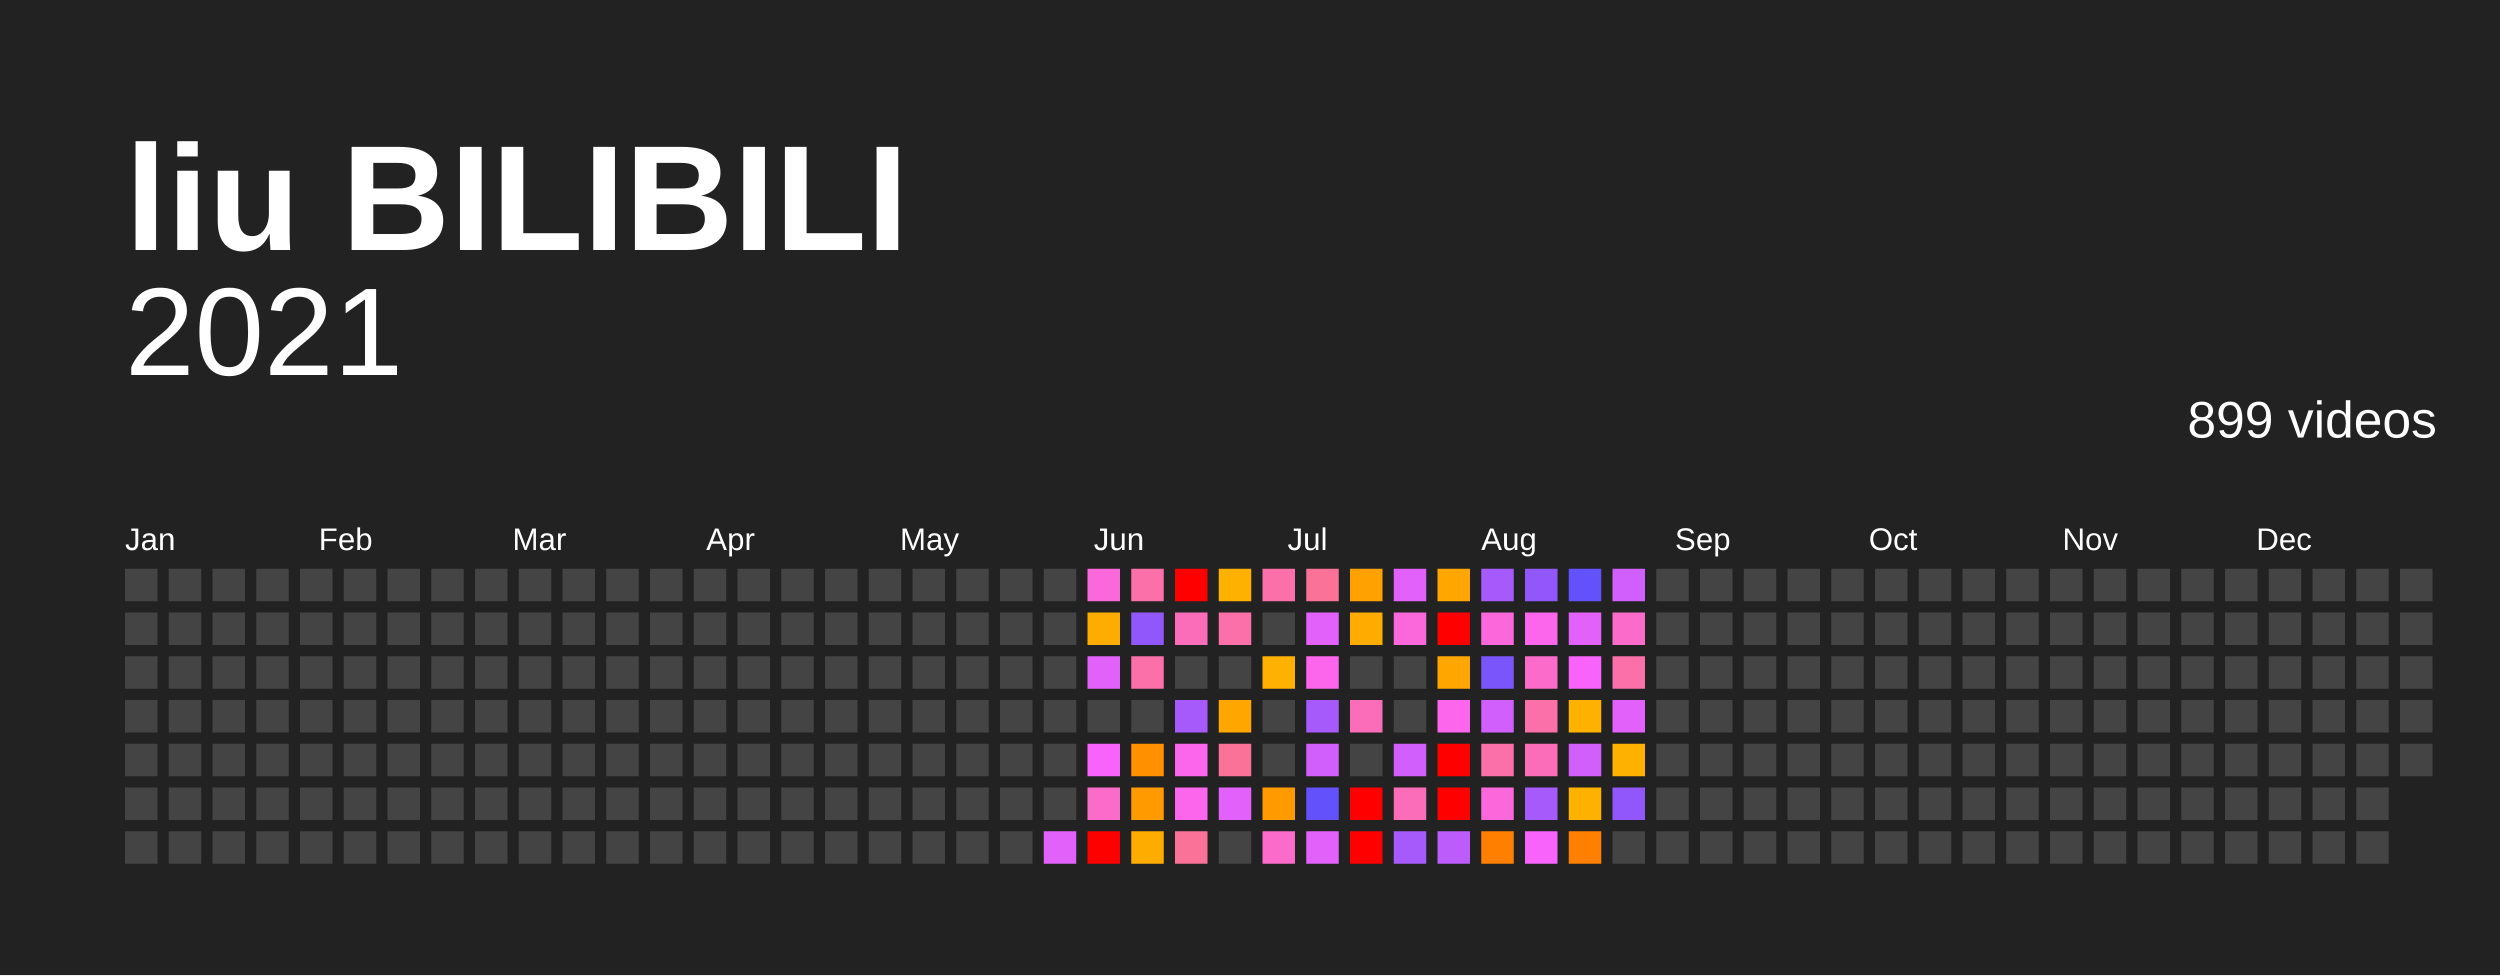
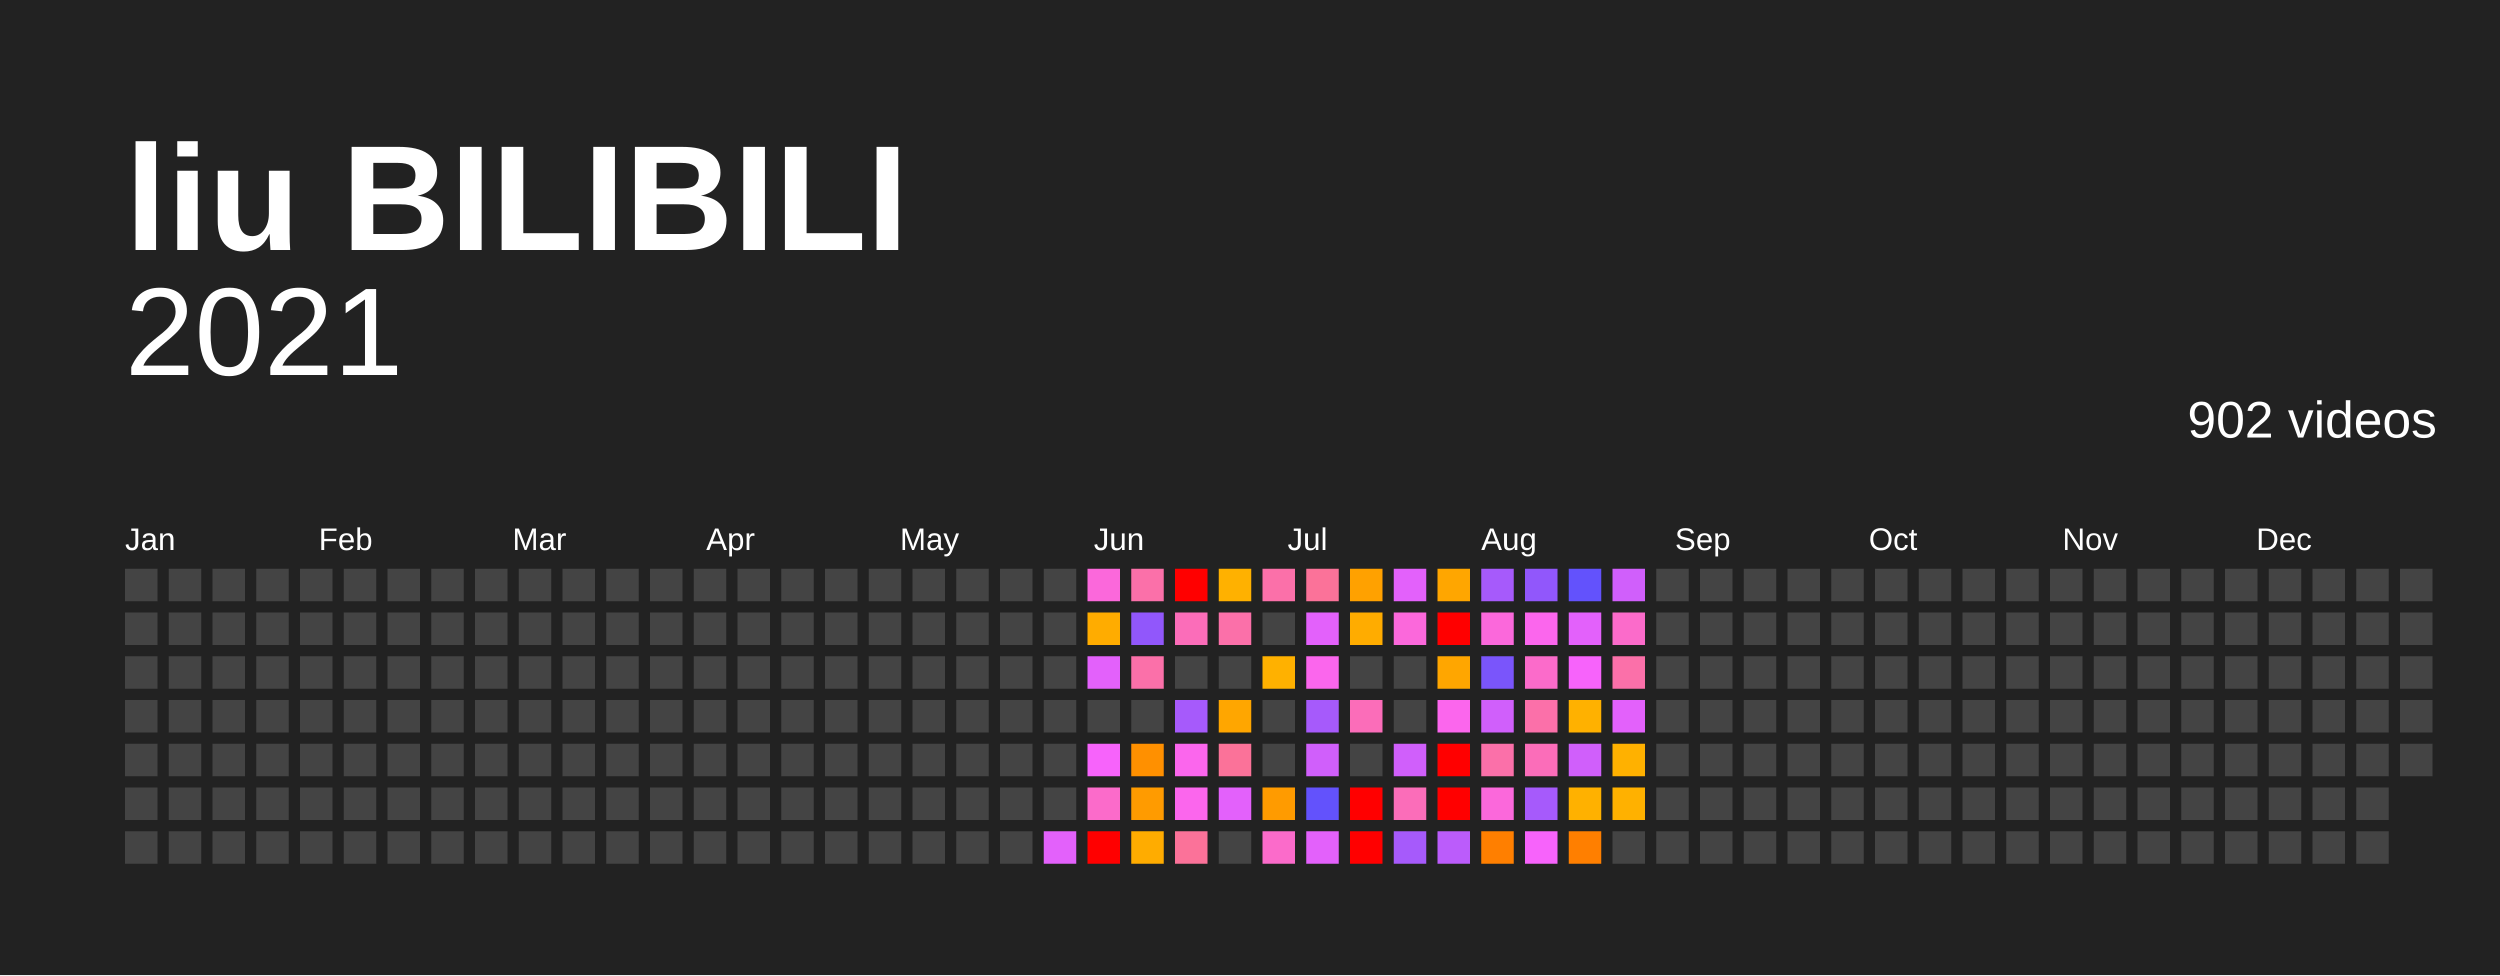
<svg xmlns="http://www.w3.org/2000/svg" baseProfile="full" height="78mm" version="1.1" viewBox="0,0,200,78" width="200mm">
  <defs />
  <rect fill="#222222" height="78" width="200" x="0" y="0" />
  <text fill="#FFFFFF" style="font-size:12px; font-family:Arial; font-weight:bold;" x="10" y="20">liu BILIBILI</text>
  <text alignment-baseline="hanging" fill="#FFFFFF" style="font-size:10.0px; font-family:Arial;" x="10" y="30">2021</text>
-   <text alignment-baseline="hanging" fill="#FFFFFF" style="font-size:4.125px; font-family:Arial;" x="175" y="35">899 videos</text>
+   <text alignment-baseline="hanging" fill="#FFFFFF" style="font-size:4.125px; font-family:Arial;" x="175" y="35">902 videos</text>
  <text fill="#FFFFFF" style="font-size:2.5px; font-family:Arial" x="10.0" y="44">Jan</text>
  <text fill="#FFFFFF" style="font-size:2.5px; font-family:Arial" x="25.5" y="44">Feb</text>
  <text fill="#FFFFFF" style="font-size:2.5px; font-family:Arial" x="41.0" y="44">Mar</text>
  <text fill="#FFFFFF" style="font-size:2.5px; font-family:Arial" x="56.5" y="44">Apr</text>
  <text fill="#FFFFFF" style="font-size:2.5px; font-family:Arial" x="72.0" y="44">May</text>
  <text fill="#FFFFFF" style="font-size:2.5px; font-family:Arial" x="87.5" y="44">Jun</text>
  <text fill="#FFFFFF" style="font-size:2.5px; font-family:Arial" x="103.0" y="44">Jul</text>
  <text fill="#FFFFFF" style="font-size:2.5px; font-family:Arial" x="118.5" y="44">Aug</text>
  <text fill="#FFFFFF" style="font-size:2.5px; font-family:Arial" x="134.0" y="44">Sep</text>
  <text fill="#FFFFFF" style="font-size:2.5px; font-family:Arial" x="149.5" y="44">Oct</text>
  <text fill="#FFFFFF" style="font-size:2.5px; font-family:Arial" x="165.0" y="44">Nov</text>
  <text fill="#FFFFFF" style="font-size:2.5px; font-family:Arial" x="180.5" y="44">Dec</text>
  <rect fill="#444444" height="2.6" width="2.6" x="10.0" y="45.5" />
  <rect fill="#444444" height="2.6" width="2.6" x="10.0" y="49.0" />
  <rect fill="#444444" height="2.6" width="2.6" x="10.0" y="52.5" />
  <rect fill="#444444" height="2.6" width="2.6" x="10.0" y="56.0" />
  <rect fill="#444444" height="2.6" width="2.6" x="10.0" y="59.5" />
  <rect fill="#444444" height="2.6" width="2.6" x="10.0" y="63.0" />
  <rect fill="#444444" height="2.6" width="2.6" x="10.0" y="66.5" />
  <rect fill="#444444" height="2.6" width="2.6" x="13.5" y="45.5" />
  <rect fill="#444444" height="2.6" width="2.6" x="13.5" y="49.0" />
  <rect fill="#444444" height="2.6" width="2.6" x="13.5" y="52.5" />
  <rect fill="#444444" height="2.6" width="2.6" x="13.5" y="56.0" />
  <rect fill="#444444" height="2.6" width="2.6" x="13.5" y="59.5" />
  <rect fill="#444444" height="2.6" width="2.6" x="13.5" y="63.0" />
  <rect fill="#444444" height="2.6" width="2.6" x="13.5" y="66.5" />
  <rect fill="#444444" height="2.6" width="2.6" x="17.0" y="45.5" />
  <rect fill="#444444" height="2.6" width="2.6" x="17.0" y="49.0" />
  <rect fill="#444444" height="2.6" width="2.6" x="17.0" y="52.5" />
  <rect fill="#444444" height="2.6" width="2.6" x="17.0" y="56.0" />
  <rect fill="#444444" height="2.6" width="2.6" x="17.0" y="59.5" />
  <rect fill="#444444" height="2.6" width="2.6" x="17.0" y="63.0" />
  <rect fill="#444444" height="2.6" width="2.6" x="17.0" y="66.5" />
  <rect fill="#444444" height="2.6" width="2.6" x="20.5" y="45.5" />
  <rect fill="#444444" height="2.6" width="2.6" x="20.5" y="49.0" />
  <rect fill="#444444" height="2.6" width="2.6" x="20.5" y="52.5" />
  <rect fill="#444444" height="2.6" width="2.6" x="20.5" y="56.0" />
  <rect fill="#444444" height="2.6" width="2.6" x="20.5" y="59.5" />
  <rect fill="#444444" height="2.6" width="2.6" x="20.5" y="63.0" />
  <rect fill="#444444" height="2.6" width="2.6" x="20.5" y="66.5" />
  <rect fill="#444444" height="2.6" width="2.6" x="24.0" y="45.5" />
  <rect fill="#444444" height="2.6" width="2.6" x="24.0" y="49.0" />
  <rect fill="#444444" height="2.6" width="2.6" x="24.0" y="52.5" />
  <rect fill="#444444" height="2.6" width="2.6" x="24.0" y="56.0" />
  <rect fill="#444444" height="2.6" width="2.6" x="24.0" y="59.5" />
  <rect fill="#444444" height="2.6" width="2.6" x="24.0" y="63.0" />
  <rect fill="#444444" height="2.6" width="2.6" x="24.0" y="66.5" />
  <rect fill="#444444" height="2.6" width="2.6" x="27.5" y="45.5" />
  <rect fill="#444444" height="2.6" width="2.6" x="27.5" y="49.0" />
  <rect fill="#444444" height="2.6" width="2.6" x="27.5" y="52.5" />
  <rect fill="#444444" height="2.6" width="2.6" x="27.5" y="56.0" />
  <rect fill="#444444" height="2.6" width="2.6" x="27.5" y="59.5" />
  <rect fill="#444444" height="2.6" width="2.6" x="27.5" y="63.0" />
  <rect fill="#444444" height="2.6" width="2.6" x="27.5" y="66.5" />
  <rect fill="#444444" height="2.6" width="2.6" x="31.0" y="45.5" />
  <rect fill="#444444" height="2.6" width="2.6" x="31.0" y="49.0" />
  <rect fill="#444444" height="2.6" width="2.6" x="31.0" y="52.5" />
  <rect fill="#444444" height="2.6" width="2.6" x="31.0" y="56.0" />
  <rect fill="#444444" height="2.6" width="2.6" x="31.0" y="59.5" />
  <rect fill="#444444" height="2.6" width="2.6" x="31.0" y="63.0" />
  <rect fill="#444444" height="2.6" width="2.6" x="31.0" y="66.5" />
  <rect fill="#444444" height="2.6" width="2.6" x="34.5" y="45.5" />
  <rect fill="#444444" height="2.6" width="2.6" x="34.5" y="49.0" />
  <rect fill="#444444" height="2.6" width="2.6" x="34.5" y="52.5" />
  <rect fill="#444444" height="2.6" width="2.6" x="34.5" y="56.0" />
  <rect fill="#444444" height="2.6" width="2.6" x="34.5" y="59.5" />
  <rect fill="#444444" height="2.6" width="2.6" x="34.5" y="63.0" />
  <rect fill="#444444" height="2.6" width="2.6" x="34.5" y="66.5" />
  <rect fill="#444444" height="2.6" width="2.6" x="38.0" y="45.5" />
  <rect fill="#444444" height="2.6" width="2.6" x="38.0" y="49.0" />
  <rect fill="#444444" height="2.6" width="2.6" x="38.0" y="52.5" />
  <rect fill="#444444" height="2.6" width="2.6" x="38.0" y="56.0" />
  <rect fill="#444444" height="2.6" width="2.6" x="38.0" y="59.5" />
  <rect fill="#444444" height="2.6" width="2.6" x="38.0" y="63.0" />
  <rect fill="#444444" height="2.6" width="2.6" x="38.0" y="66.5" />
  <rect fill="#444444" height="2.6" width="2.6" x="41.5" y="45.5" />
  <rect fill="#444444" height="2.6" width="2.6" x="41.5" y="49.0" />
  <rect fill="#444444" height="2.6" width="2.6" x="41.5" y="52.5" />
  <rect fill="#444444" height="2.6" width="2.6" x="41.5" y="56.0" />
  <rect fill="#444444" height="2.6" width="2.6" x="41.5" y="59.5" />
  <rect fill="#444444" height="2.6" width="2.6" x="41.5" y="63.0" />
  <rect fill="#444444" height="2.6" width="2.6" x="41.5" y="66.5" />
  <rect fill="#444444" height="2.6" width="2.6" x="45.0" y="45.5" />
  <rect fill="#444444" height="2.6" width="2.6" x="45.0" y="49.0" />
  <rect fill="#444444" height="2.6" width="2.6" x="45.0" y="52.5" />
  <rect fill="#444444" height="2.6" width="2.6" x="45.0" y="56.0" />
  <rect fill="#444444" height="2.6" width="2.6" x="45.0" y="59.5" />
  <rect fill="#444444" height="2.6" width="2.6" x="45.0" y="63.0" />
  <rect fill="#444444" height="2.6" width="2.6" x="45.0" y="66.5" />
  <rect fill="#444444" height="2.6" width="2.6" x="48.5" y="45.5" />
  <rect fill="#444444" height="2.6" width="2.6" x="48.5" y="49.0" />
  <rect fill="#444444" height="2.6" width="2.6" x="48.5" y="52.5" />
  <rect fill="#444444" height="2.6" width="2.6" x="48.5" y="56.0" />
  <rect fill="#444444" height="2.6" width="2.6" x="48.5" y="59.5" />
  <rect fill="#444444" height="2.6" width="2.6" x="48.5" y="63.0" />
  <rect fill="#444444" height="2.6" width="2.6" x="48.5" y="66.5" />
  <rect fill="#444444" height="2.6" width="2.6" x="52.0" y="45.5" />
  <rect fill="#444444" height="2.6" width="2.6" x="52.0" y="49.0" />
  <rect fill="#444444" height="2.6" width="2.6" x="52.0" y="52.5" />
  <rect fill="#444444" height="2.6" width="2.6" x="52.0" y="56.0" />
  <rect fill="#444444" height="2.6" width="2.6" x="52.0" y="59.5" />
  <rect fill="#444444" height="2.6" width="2.6" x="52.0" y="63.0" />
  <rect fill="#444444" height="2.6" width="2.6" x="52.0" y="66.5" />
  <rect fill="#444444" height="2.6" width="2.6" x="55.5" y="45.5" />
  <rect fill="#444444" height="2.6" width="2.6" x="55.5" y="49.0" />
  <rect fill="#444444" height="2.6" width="2.6" x="55.5" y="52.5" />
  <rect fill="#444444" height="2.6" width="2.6" x="55.5" y="56.0" />
  <rect fill="#444444" height="2.6" width="2.6" x="55.5" y="59.5" />
  <rect fill="#444444" height="2.6" width="2.6" x="55.5" y="63.0" />
  <rect fill="#444444" height="2.6" width="2.6" x="55.5" y="66.5" />
  <rect fill="#444444" height="2.6" width="2.6" x="59.0" y="45.5" />
  <rect fill="#444444" height="2.6" width="2.6" x="59.0" y="49.0" />
  <rect fill="#444444" height="2.6" width="2.6" x="59.0" y="52.5" />
  <rect fill="#444444" height="2.6" width="2.6" x="59.0" y="56.0" />
  <rect fill="#444444" height="2.6" width="2.6" x="59.0" y="59.5" />
  <rect fill="#444444" height="2.6" width="2.6" x="59.0" y="63.0" />
  <rect fill="#444444" height="2.6" width="2.6" x="59.0" y="66.5" />
  <rect fill="#444444" height="2.6" width="2.6" x="62.5" y="45.5" />
  <rect fill="#444444" height="2.6" width="2.6" x="62.5" y="49.0" />
  <rect fill="#444444" height="2.6" width="2.6" x="62.5" y="52.5" />
  <rect fill="#444444" height="2.6" width="2.6" x="62.5" y="56.0" />
  <rect fill="#444444" height="2.6" width="2.6" x="62.5" y="59.5" />
  <rect fill="#444444" height="2.6" width="2.6" x="62.5" y="63.0" />
  <rect fill="#444444" height="2.6" width="2.6" x="62.5" y="66.5" />
  <rect fill="#444444" height="2.6" width="2.6" x="66.0" y="45.5" />
  <rect fill="#444444" height="2.6" width="2.6" x="66.0" y="49.0" />
  <rect fill="#444444" height="2.6" width="2.6" x="66.0" y="52.5" />
  <rect fill="#444444" height="2.6" width="2.6" x="66.0" y="56.0" />
  <rect fill="#444444" height="2.6" width="2.6" x="66.0" y="59.5" />
  <rect fill="#444444" height="2.6" width="2.6" x="66.0" y="63.0" />
  <rect fill="#444444" height="2.6" width="2.6" x="66.0" y="66.5" />
  <rect fill="#444444" height="2.6" width="2.6" x="69.5" y="45.5" />
  <rect fill="#444444" height="2.6" width="2.6" x="69.5" y="49.0" />
  <rect fill="#444444" height="2.6" width="2.6" x="69.5" y="52.5" />
  <rect fill="#444444" height="2.6" width="2.6" x="69.5" y="56.0" />
  <rect fill="#444444" height="2.6" width="2.6" x="69.5" y="59.5" />
  <rect fill="#444444" height="2.6" width="2.6" x="69.5" y="63.0" />
  <rect fill="#444444" height="2.6" width="2.6" x="69.5" y="66.5" />
  <rect fill="#444444" height="2.6" width="2.6" x="73.0" y="45.5" />
  <rect fill="#444444" height="2.6" width="2.6" x="73.0" y="49.0" />
  <rect fill="#444444" height="2.6" width="2.6" x="73.0" y="52.5" />
  <rect fill="#444444" height="2.6" width="2.6" x="73.0" y="56.0" />
  <rect fill="#444444" height="2.6" width="2.6" x="73.0" y="59.5" />
  <rect fill="#444444" height="2.6" width="2.6" x="73.0" y="63.0" />
  <rect fill="#444444" height="2.6" width="2.6" x="73.0" y="66.5" />
  <rect fill="#444444" height="2.6" width="2.6" x="76.5" y="45.5" />
  <rect fill="#444444" height="2.6" width="2.6" x="76.5" y="49.0" />
  <rect fill="#444444" height="2.6" width="2.6" x="76.5" y="52.5" />
  <rect fill="#444444" height="2.6" width="2.6" x="76.5" y="56.0" />
  <rect fill="#444444" height="2.6" width="2.6" x="76.5" y="59.5" />
  <rect fill="#444444" height="2.6" width="2.6" x="76.5" y="63.0" />
  <rect fill="#444444" height="2.6" width="2.6" x="76.5" y="66.5" />
  <rect fill="#444444" height="2.6" width="2.6" x="80.0" y="45.5" />
  <rect fill="#444444" height="2.6" width="2.6" x="80.0" y="49.0" />
  <rect fill="#444444" height="2.6" width="2.6" x="80.0" y="52.5" />
  <rect fill="#444444" height="2.6" width="2.6" x="80.0" y="56.0" />
  <rect fill="#444444" height="2.6" width="2.6" x="80.0" y="59.5" />
  <rect fill="#444444" height="2.6" width="2.6" x="80.0" y="63.0" />
  <rect fill="#444444" height="2.6" width="2.6" x="80.0" y="66.5" />
  <rect fill="#444444" height="2.6" width="2.6" x="83.5" y="45.5" />
  <rect fill="#444444" height="2.6" width="2.6" x="83.5" y="49.0" />
  <rect fill="#444444" height="2.6" width="2.6" x="83.5" y="52.5" />
  <rect fill="#444444" height="2.6" width="2.6" x="83.5" y="56.0" />
  <rect fill="#444444" height="2.6" width="2.6" x="83.5" y="59.5" />
  <rect fill="#444444" height="2.6" width="2.6" x="83.5" y="63.0" />
  <rect fill="#e361fb" height="2.6" width="2.6" x="83.5" y="66.5" />
  <rect fill="#fb68db" height="2.6" width="2.6" x="87.0" y="45.5" />
  <rect fill="#ffac00" height="2.6" width="2.6" x="87.0" y="49.0" />
  <rect fill="#e361fb" height="2.6" width="2.6" x="87.0" y="52.5" />
  <rect fill="#444444" height="2.6" width="2.6" x="87.0" y="56.0" />
  <rect fill="#f763fb" height="2.6" width="2.6" x="87.0" y="59.5" />
  <rect fill="#fb6bca" height="2.6" width="2.6" x="87.0" y="63.0" />
  <rect fill="red" height="2.6" width="2.6" x="87.0" y="66.5" />
  <rect fill="#fb70a9" height="2.6" width="2.6" x="90.5" y="45.5" />
  <rect fill="#9157fb" height="2.6" width="2.6" x="90.5" y="49.0" />
  <rect fill="#fb70a9" height="2.6" width="2.6" x="90.5" y="52.5" />
  <rect fill="#444444" height="2.6" width="2.6" x="90.5" y="56.0" />
  <rect fill="#ff9000" height="2.6" width="2.6" x="90.5" y="59.5" />
  <rect fill="#ff9b00" height="2.6" width="2.6" x="90.5" y="63.0" />
  <rect fill="#ffac00" height="2.6" width="2.6" x="90.5" y="66.5" />
  <rect fill="red" height="2.6" width="2.6" x="94.0" y="45.5" />
  <rect fill="#fb6db9" height="2.6" width="2.6" x="94.0" y="49.0" />
  <rect fill="#444444" height="2.6" width="2.6" x="94.0" y="52.5" />
  <rect fill="#a65afb" height="2.6" width="2.6" x="94.0" y="56.0" />
  <rect fill="#fb66ed" height="2.6" width="2.6" x="94.0" y="59.5" />
  <rect fill="#fb66ed" height="2.6" width="2.6" x="94.0" y="63.0" />
  <rect fill="#fb7299" height="2.6" width="2.6" x="94.0" y="66.5" />
  <rect fill="#ffb100" height="2.6" width="2.6" x="97.5" y="45.5" />
  <rect fill="#fb70a9" height="2.6" width="2.6" x="97.5" y="49.0" />
  <rect fill="#444444" height="2.6" width="2.6" x="97.5" y="52.5" />
  <rect fill="#ffa600" height="2.6" width="2.6" x="97.5" y="56.0" />
  <rect fill="#fb7299" height="2.6" width="2.6" x="97.5" y="59.5" />
  <rect fill="#e361fb" height="2.6" width="2.6" x="97.5" y="63.0" />
  <rect fill="#444444" height="2.6" width="2.6" x="97.5" y="66.5" />
  <rect fill="#fb70a9" height="2.6" width="2.6" x="101.0" y="45.5" />
  <rect fill="#444444" height="2.6" width="2.6" x="101.0" y="49.0" />
  <rect fill="#ffb100" height="2.6" width="2.6" x="101.0" y="52.5" />
  <rect fill="#444444" height="2.6" width="2.6" x="101.0" y="56.0" />
  <rect fill="#444444" height="2.6" width="2.6" x="101.0" y="59.5" />
  <rect fill="#ff9b00" height="2.6" width="2.6" x="101.0" y="63.0" />
  <rect fill="#fb6bca" height="2.6" width="2.6" x="101.0" y="66.5" />
  <rect fill="#fb7299" height="2.6" width="2.6" x="104.5" y="45.5" />
  <rect fill="#e361fb" height="2.6" width="2.6" x="104.5" y="49.0" />
  <rect fill="#fb66ed" height="2.6" width="2.6" x="104.5" y="52.5" />
  <rect fill="#a65afb" height="2.6" width="2.6" x="104.5" y="56.0" />
  <rect fill="#d05ffb" height="2.6" width="2.6" x="104.5" y="59.5" />
  <rect fill="#6352fc" height="2.6" width="2.6" x="104.5" y="63.0" />
  <rect fill="#e361fb" height="2.6" width="2.6" x="104.5" y="66.5" />
  <rect fill="#ffa100" height="2.6" width="2.6" x="108.0" y="45.5" />
  <rect fill="#ffac00" height="2.6" width="2.6" x="108.0" y="49.0" />
  <rect fill="#444444" height="2.6" width="2.6" x="108.0" y="52.5" />
  <rect fill="#fb6db9" height="2.6" width="2.6" x="108.0" y="56.0" />
  <rect fill="#444444" height="2.6" width="2.6" x="108.0" y="59.5" />
  <rect fill="red" height="2.6" width="2.6" x="108.0" y="63.0" />
  <rect fill="red" height="2.6" width="2.6" x="108.0" y="66.5" />
  <rect fill="#e361fb" height="2.6" width="2.6" x="111.5" y="45.5" />
  <rect fill="#fb68db" height="2.6" width="2.6" x="111.5" y="49.0" />
  <rect fill="#444444" height="2.6" width="2.6" x="111.5" y="52.5" />
  <rect fill="#444444" height="2.6" width="2.6" x="111.5" y="56.0" />
  <rect fill="#d05ffb" height="2.6" width="2.6" x="111.5" y="59.5" />
  <rect fill="#fb6db9" height="2.6" width="2.6" x="111.5" y="63.0" />
  <rect fill="#a65afb" height="2.6" width="2.6" x="111.5" y="66.5" />
  <rect fill="#ffa600" height="2.6" width="2.6" x="115.0" y="45.5" />
  <rect fill="red" height="2.6" width="2.6" x="115.0" y="49.0" />
  <rect fill="#ffa600" height="2.6" width="2.6" x="115.0" y="52.5" />
  <rect fill="#fb66ed" height="2.6" width="2.6" x="115.0" y="56.0" />
  <rect fill="red" height="2.6" width="2.6" x="115.0" y="59.5" />
  <rect fill="red" height="2.6" width="2.6" x="115.0" y="63.0" />
  <rect fill="#bb5cfb" height="2.6" width="2.6" x="115.0" y="66.5" />
  <rect fill="#a65afb" height="2.6" width="2.6" x="118.5" y="45.5" />
  <rect fill="#fb68db" height="2.6" width="2.6" x="118.5" y="49.0" />
  <rect fill="#7a55fb" height="2.6" width="2.6" x="118.5" y="52.5" />
  <rect fill="#d05ffb" height="2.6" width="2.6" x="118.5" y="56.0" />
  <rect fill="#fb70a9" height="2.6" width="2.6" x="118.5" y="59.5" />
  <rect fill="#fb68db" height="2.6" width="2.6" x="118.5" y="63.0" />
  <rect fill="#ff7f00" height="2.6" width="2.6" x="118.5" y="66.5" />
  <rect fill="#9157fb" height="2.6" width="2.6" x="122.0" y="45.5" />
  <rect fill="#fb66ed" height="2.6" width="2.6" x="122.0" y="49.0" />
  <rect fill="#fb6bca" height="2.6" width="2.6" x="122.0" y="52.5" />
  <rect fill="#fb70a9" height="2.6" width="2.6" x="122.0" y="56.0" />
  <rect fill="#fb6db9" height="2.6" width="2.6" x="122.0" y="59.5" />
  <rect fill="#a65afb" height="2.6" width="2.6" x="122.0" y="63.0" />
  <rect fill="#f763fb" height="2.6" width="2.6" x="122.0" y="66.5" />
  <rect fill="#6352fc" height="2.6" width="2.6" x="125.5" y="45.5" />
  <rect fill="#e361fb" height="2.6" width="2.6" x="125.5" y="49.0" />
  <rect fill="#f763fb" height="2.6" width="2.6" x="125.5" y="52.5" />
  <rect fill="#ffb100" height="2.6" width="2.6" x="125.5" y="56.0" />
  <rect fill="#d05ffb" height="2.6" width="2.6" x="125.5" y="59.5" />
  <rect fill="#ffb100" height="2.6" width="2.6" x="125.5" y="63.0" />
  <rect fill="#ff7f00" height="2.6" width="2.6" x="125.5" y="66.5" />
  <rect fill="#d05ffb" height="2.6" width="2.6" x="129.0" y="45.5" />
  <rect fill="#fb6bca" height="2.6" width="2.6" x="129.0" y="49.0" />
  <rect fill="#fb70a9" height="2.6" width="2.6" x="129.0" y="52.5" />
  <rect fill="#e361fb" height="2.6" width="2.6" x="129.0" y="56.0" />
  <rect fill="#ffb100" height="2.6" width="2.6" x="129.0" y="59.5" />
-   <rect fill="#9157fb" height="2.6" width="2.6" x="129.0" y="63.0" />
+   <rect fill="#ffb100" height="2.6" width="2.6" x="129.0" y="63.0" />
  <rect fill="#444444" height="2.6" width="2.6" x="129.0" y="66.5" />
  <rect fill="#444444" height="2.6" width="2.6" x="132.5" y="45.5" />
  <rect fill="#444444" height="2.6" width="2.6" x="132.5" y="49.0" />
  <rect fill="#444444" height="2.6" width="2.6" x="132.5" y="52.5" />
  <rect fill="#444444" height="2.6" width="2.6" x="132.5" y="56.0" />
  <rect fill="#444444" height="2.6" width="2.6" x="132.5" y="59.5" />
  <rect fill="#444444" height="2.6" width="2.6" x="132.5" y="63.0" />
  <rect fill="#444444" height="2.6" width="2.6" x="132.5" y="66.5" />
  <rect fill="#444444" height="2.6" width="2.6" x="136.0" y="45.5" />
  <rect fill="#444444" height="2.6" width="2.6" x="136.0" y="49.0" />
  <rect fill="#444444" height="2.6" width="2.6" x="136.0" y="52.5" />
  <rect fill="#444444" height="2.6" width="2.6" x="136.0" y="56.0" />
  <rect fill="#444444" height="2.6" width="2.6" x="136.0" y="59.5" />
  <rect fill="#444444" height="2.6" width="2.6" x="136.0" y="63.0" />
  <rect fill="#444444" height="2.6" width="2.6" x="136.0" y="66.5" />
  <rect fill="#444444" height="2.6" width="2.6" x="139.5" y="45.5" />
  <rect fill="#444444" height="2.6" width="2.6" x="139.5" y="49.0" />
  <rect fill="#444444" height="2.6" width="2.6" x="139.5" y="52.5" />
  <rect fill="#444444" height="2.6" width="2.6" x="139.5" y="56.0" />
  <rect fill="#444444" height="2.6" width="2.6" x="139.5" y="59.5" />
  <rect fill="#444444" height="2.6" width="2.6" x="139.5" y="63.0" />
  <rect fill="#444444" height="2.6" width="2.6" x="139.5" y="66.5" />
  <rect fill="#444444" height="2.6" width="2.6" x="143.0" y="45.5" />
  <rect fill="#444444" height="2.6" width="2.6" x="143.0" y="49.0" />
  <rect fill="#444444" height="2.6" width="2.6" x="143.0" y="52.5" />
  <rect fill="#444444" height="2.6" width="2.6" x="143.0" y="56.0" />
  <rect fill="#444444" height="2.6" width="2.6" x="143.0" y="59.5" />
  <rect fill="#444444" height="2.6" width="2.6" x="143.0" y="63.0" />
  <rect fill="#444444" height="2.6" width="2.6" x="143.0" y="66.5" />
  <rect fill="#444444" height="2.6" width="2.6" x="146.5" y="45.5" />
  <rect fill="#444444" height="2.6" width="2.6" x="146.5" y="49.0" />
  <rect fill="#444444" height="2.6" width="2.6" x="146.5" y="52.5" />
  <rect fill="#444444" height="2.6" width="2.6" x="146.5" y="56.0" />
  <rect fill="#444444" height="2.6" width="2.6" x="146.5" y="59.5" />
  <rect fill="#444444" height="2.6" width="2.6" x="146.5" y="63.0" />
  <rect fill="#444444" height="2.6" width="2.6" x="146.5" y="66.5" />
  <rect fill="#444444" height="2.6" width="2.6" x="150.0" y="45.5" />
  <rect fill="#444444" height="2.6" width="2.6" x="150.0" y="49.0" />
  <rect fill="#444444" height="2.6" width="2.6" x="150.0" y="52.5" />
  <rect fill="#444444" height="2.6" width="2.6" x="150.0" y="56.0" />
  <rect fill="#444444" height="2.6" width="2.6" x="150.0" y="59.5" />
  <rect fill="#444444" height="2.6" width="2.6" x="150.0" y="63.0" />
  <rect fill="#444444" height="2.6" width="2.6" x="150.0" y="66.5" />
  <rect fill="#444444" height="2.6" width="2.6" x="153.5" y="45.5" />
  <rect fill="#444444" height="2.6" width="2.6" x="153.5" y="49.0" />
  <rect fill="#444444" height="2.6" width="2.6" x="153.5" y="52.5" />
  <rect fill="#444444" height="2.6" width="2.6" x="153.5" y="56.0" />
  <rect fill="#444444" height="2.6" width="2.6" x="153.5" y="59.5" />
  <rect fill="#444444" height="2.6" width="2.6" x="153.5" y="63.0" />
  <rect fill="#444444" height="2.6" width="2.6" x="153.5" y="66.5" />
  <rect fill="#444444" height="2.6" width="2.6" x="157.0" y="45.5" />
  <rect fill="#444444" height="2.6" width="2.6" x="157.0" y="49.0" />
  <rect fill="#444444" height="2.6" width="2.6" x="157.0" y="52.5" />
  <rect fill="#444444" height="2.6" width="2.6" x="157.0" y="56.0" />
  <rect fill="#444444" height="2.6" width="2.6" x="157.0" y="59.5" />
  <rect fill="#444444" height="2.6" width="2.6" x="157.0" y="63.0" />
  <rect fill="#444444" height="2.6" width="2.6" x="157.0" y="66.5" />
  <rect fill="#444444" height="2.6" width="2.6" x="160.5" y="45.5" />
  <rect fill="#444444" height="2.6" width="2.6" x="160.5" y="49.0" />
  <rect fill="#444444" height="2.6" width="2.6" x="160.5" y="52.5" />
  <rect fill="#444444" height="2.6" width="2.6" x="160.5" y="56.0" />
  <rect fill="#444444" height="2.6" width="2.6" x="160.5" y="59.5" />
  <rect fill="#444444" height="2.6" width="2.6" x="160.5" y="63.0" />
  <rect fill="#444444" height="2.6" width="2.6" x="160.5" y="66.5" />
  <rect fill="#444444" height="2.6" width="2.6" x="164.0" y="45.5" />
  <rect fill="#444444" height="2.6" width="2.6" x="164.0" y="49.0" />
  <rect fill="#444444" height="2.6" width="2.6" x="164.0" y="52.5" />
  <rect fill="#444444" height="2.6" width="2.6" x="164.0" y="56.0" />
  <rect fill="#444444" height="2.6" width="2.6" x="164.0" y="59.5" />
  <rect fill="#444444" height="2.6" width="2.6" x="164.0" y="63.0" />
  <rect fill="#444444" height="2.6" width="2.6" x="164.0" y="66.5" />
  <rect fill="#444444" height="2.6" width="2.6" x="167.5" y="45.5" />
  <rect fill="#444444" height="2.6" width="2.6" x="167.5" y="49.0" />
  <rect fill="#444444" height="2.6" width="2.6" x="167.5" y="52.5" />
  <rect fill="#444444" height="2.6" width="2.6" x="167.5" y="56.0" />
  <rect fill="#444444" height="2.6" width="2.6" x="167.5" y="59.5" />
  <rect fill="#444444" height="2.6" width="2.6" x="167.5" y="63.0" />
  <rect fill="#444444" height="2.6" width="2.6" x="167.5" y="66.5" />
  <rect fill="#444444" height="2.6" width="2.6" x="171.0" y="45.5" />
  <rect fill="#444444" height="2.6" width="2.6" x="171.0" y="49.0" />
  <rect fill="#444444" height="2.6" width="2.6" x="171.0" y="52.5" />
  <rect fill="#444444" height="2.6" width="2.6" x="171.0" y="56.0" />
  <rect fill="#444444" height="2.6" width="2.6" x="171.0" y="59.5" />
  <rect fill="#444444" height="2.6" width="2.6" x="171.0" y="63.0" />
  <rect fill="#444444" height="2.6" width="2.6" x="171.0" y="66.5" />
  <rect fill="#444444" height="2.6" width="2.6" x="174.5" y="45.5" />
  <rect fill="#444444" height="2.6" width="2.6" x="174.5" y="49.0" />
  <rect fill="#444444" height="2.6" width="2.6" x="174.5" y="52.5" />
  <rect fill="#444444" height="2.6" width="2.6" x="174.5" y="56.0" />
  <rect fill="#444444" height="2.6" width="2.6" x="174.5" y="59.5" />
  <rect fill="#444444" height="2.6" width="2.6" x="174.5" y="63.0" />
  <rect fill="#444444" height="2.6" width="2.6" x="174.5" y="66.5" />
  <rect fill="#444444" height="2.6" width="2.6" x="178.0" y="45.5" />
  <rect fill="#444444" height="2.6" width="2.6" x="178.0" y="49.0" />
  <rect fill="#444444" height="2.6" width="2.6" x="178.0" y="52.5" />
  <rect fill="#444444" height="2.6" width="2.6" x="178.0" y="56.0" />
  <rect fill="#444444" height="2.6" width="2.6" x="178.0" y="59.5" />
  <rect fill="#444444" height="2.6" width="2.6" x="178.0" y="63.0" />
  <rect fill="#444444" height="2.6" width="2.6" x="178.0" y="66.5" />
  <rect fill="#444444" height="2.6" width="2.6" x="181.5" y="45.5" />
  <rect fill="#444444" height="2.6" width="2.6" x="181.5" y="49.0" />
  <rect fill="#444444" height="2.6" width="2.6" x="181.5" y="52.5" />
  <rect fill="#444444" height="2.6" width="2.6" x="181.5" y="56.0" />
  <rect fill="#444444" height="2.6" width="2.6" x="181.5" y="59.5" />
  <rect fill="#444444" height="2.6" width="2.6" x="181.5" y="63.0" />
  <rect fill="#444444" height="2.6" width="2.6" x="181.5" y="66.5" />
  <rect fill="#444444" height="2.6" width="2.6" x="185.0" y="45.5" />
  <rect fill="#444444" height="2.6" width="2.6" x="185.0" y="49.0" />
  <rect fill="#444444" height="2.6" width="2.6" x="185.0" y="52.5" />
  <rect fill="#444444" height="2.6" width="2.6" x="185.0" y="56.0" />
  <rect fill="#444444" height="2.6" width="2.6" x="185.0" y="59.5" />
  <rect fill="#444444" height="2.6" width="2.6" x="185.0" y="63.0" />
  <rect fill="#444444" height="2.6" width="2.6" x="185.0" y="66.5" />
  <rect fill="#444444" height="2.6" width="2.6" x="188.5" y="45.5" />
  <rect fill="#444444" height="2.6" width="2.6" x="188.5" y="49.0" />
  <rect fill="#444444" height="2.6" width="2.6" x="188.5" y="52.5" />
  <rect fill="#444444" height="2.6" width="2.6" x="188.5" y="56.0" />
  <rect fill="#444444" height="2.6" width="2.6" x="188.5" y="59.5" />
  <rect fill="#444444" height="2.6" width="2.6" x="188.5" y="63.0" />
  <rect fill="#444444" height="2.6" width="2.6" x="188.5" y="66.5" />
  <rect fill="#444444" height="2.6" width="2.6" x="192.0" y="45.5" />
  <rect fill="#444444" height="2.6" width="2.6" x="192.0" y="49.0" />
  <rect fill="#444444" height="2.6" width="2.6" x="192.0" y="52.5" />
  <rect fill="#444444" height="2.6" width="2.6" x="192.0" y="56.0" />
  <rect fill="#444444" height="2.6" width="2.6" x="192.0" y="59.5" />
</svg>
